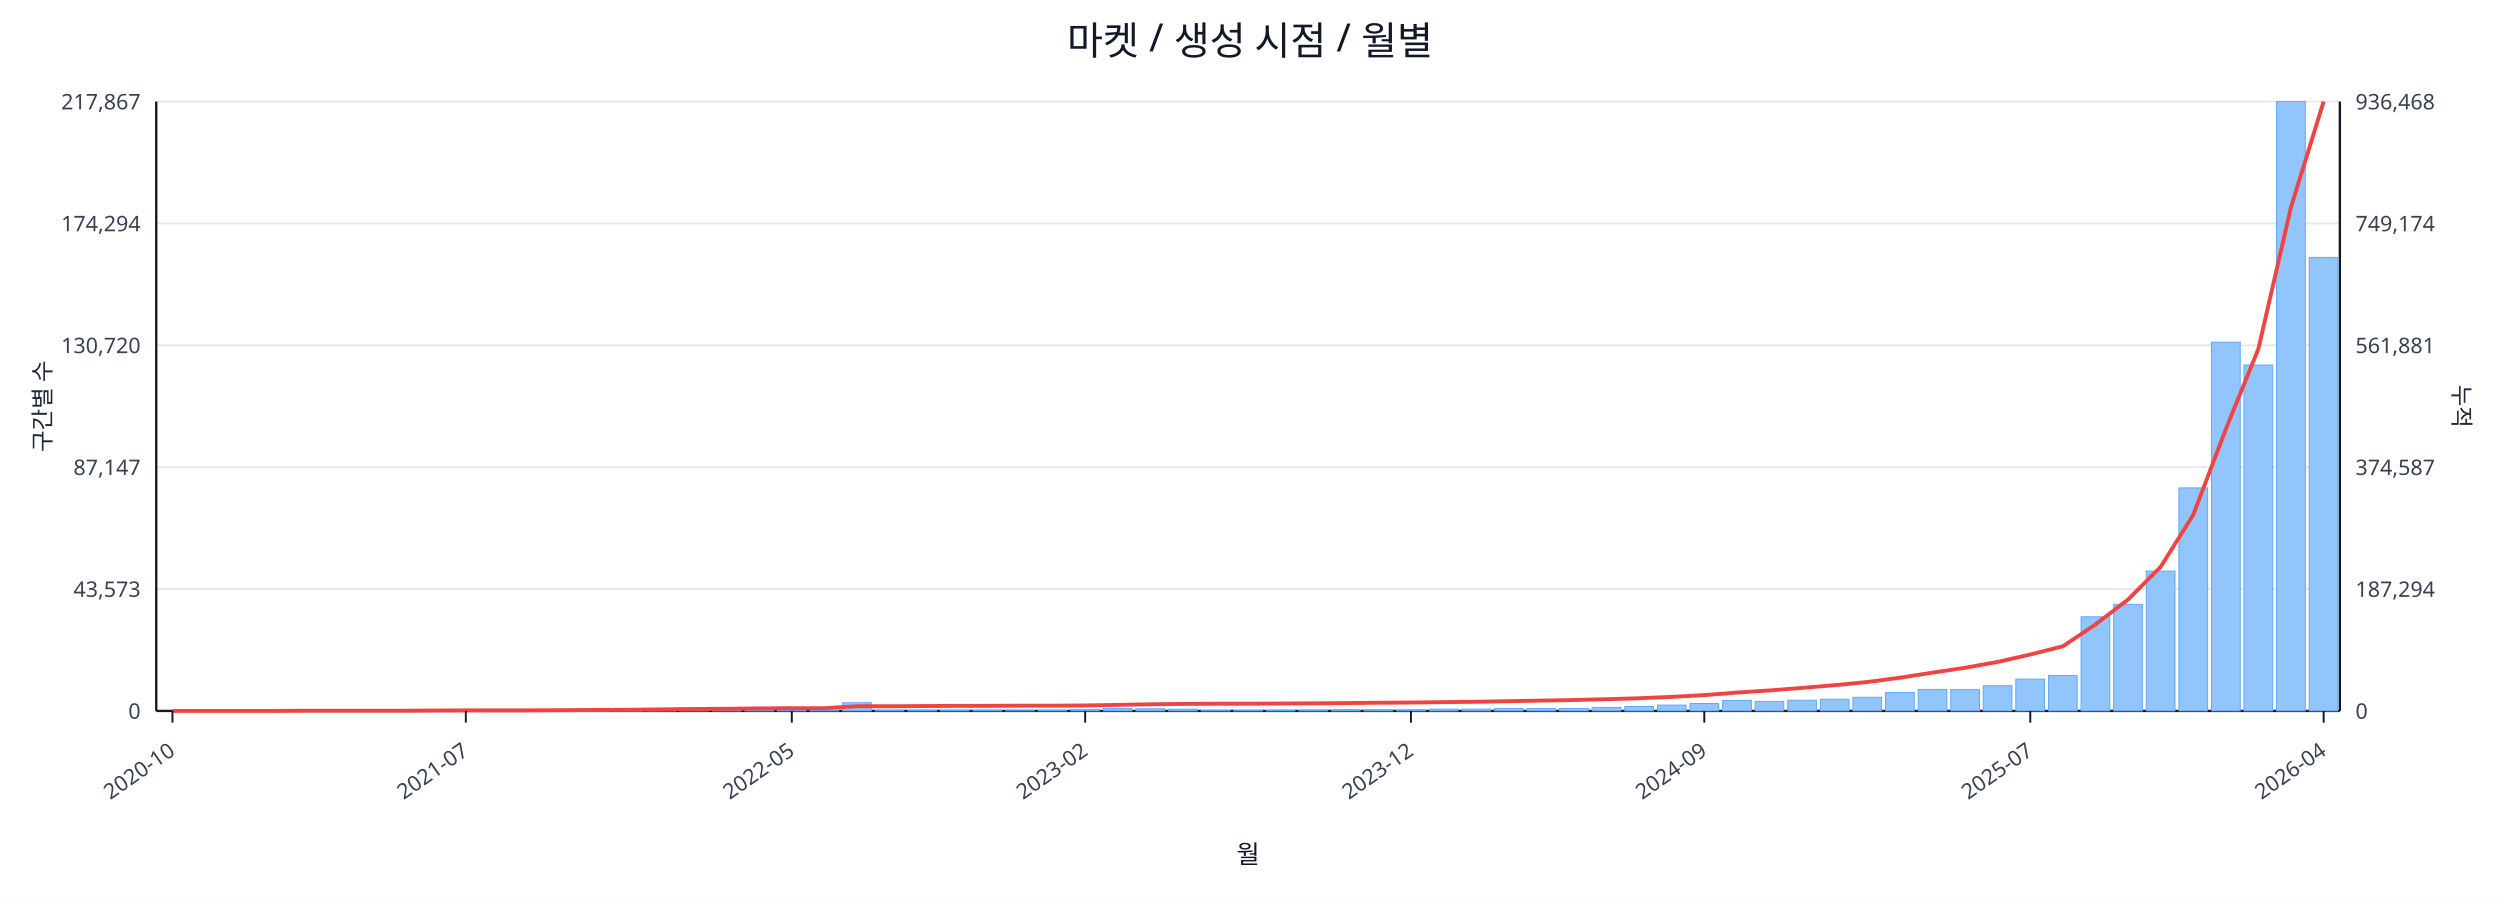
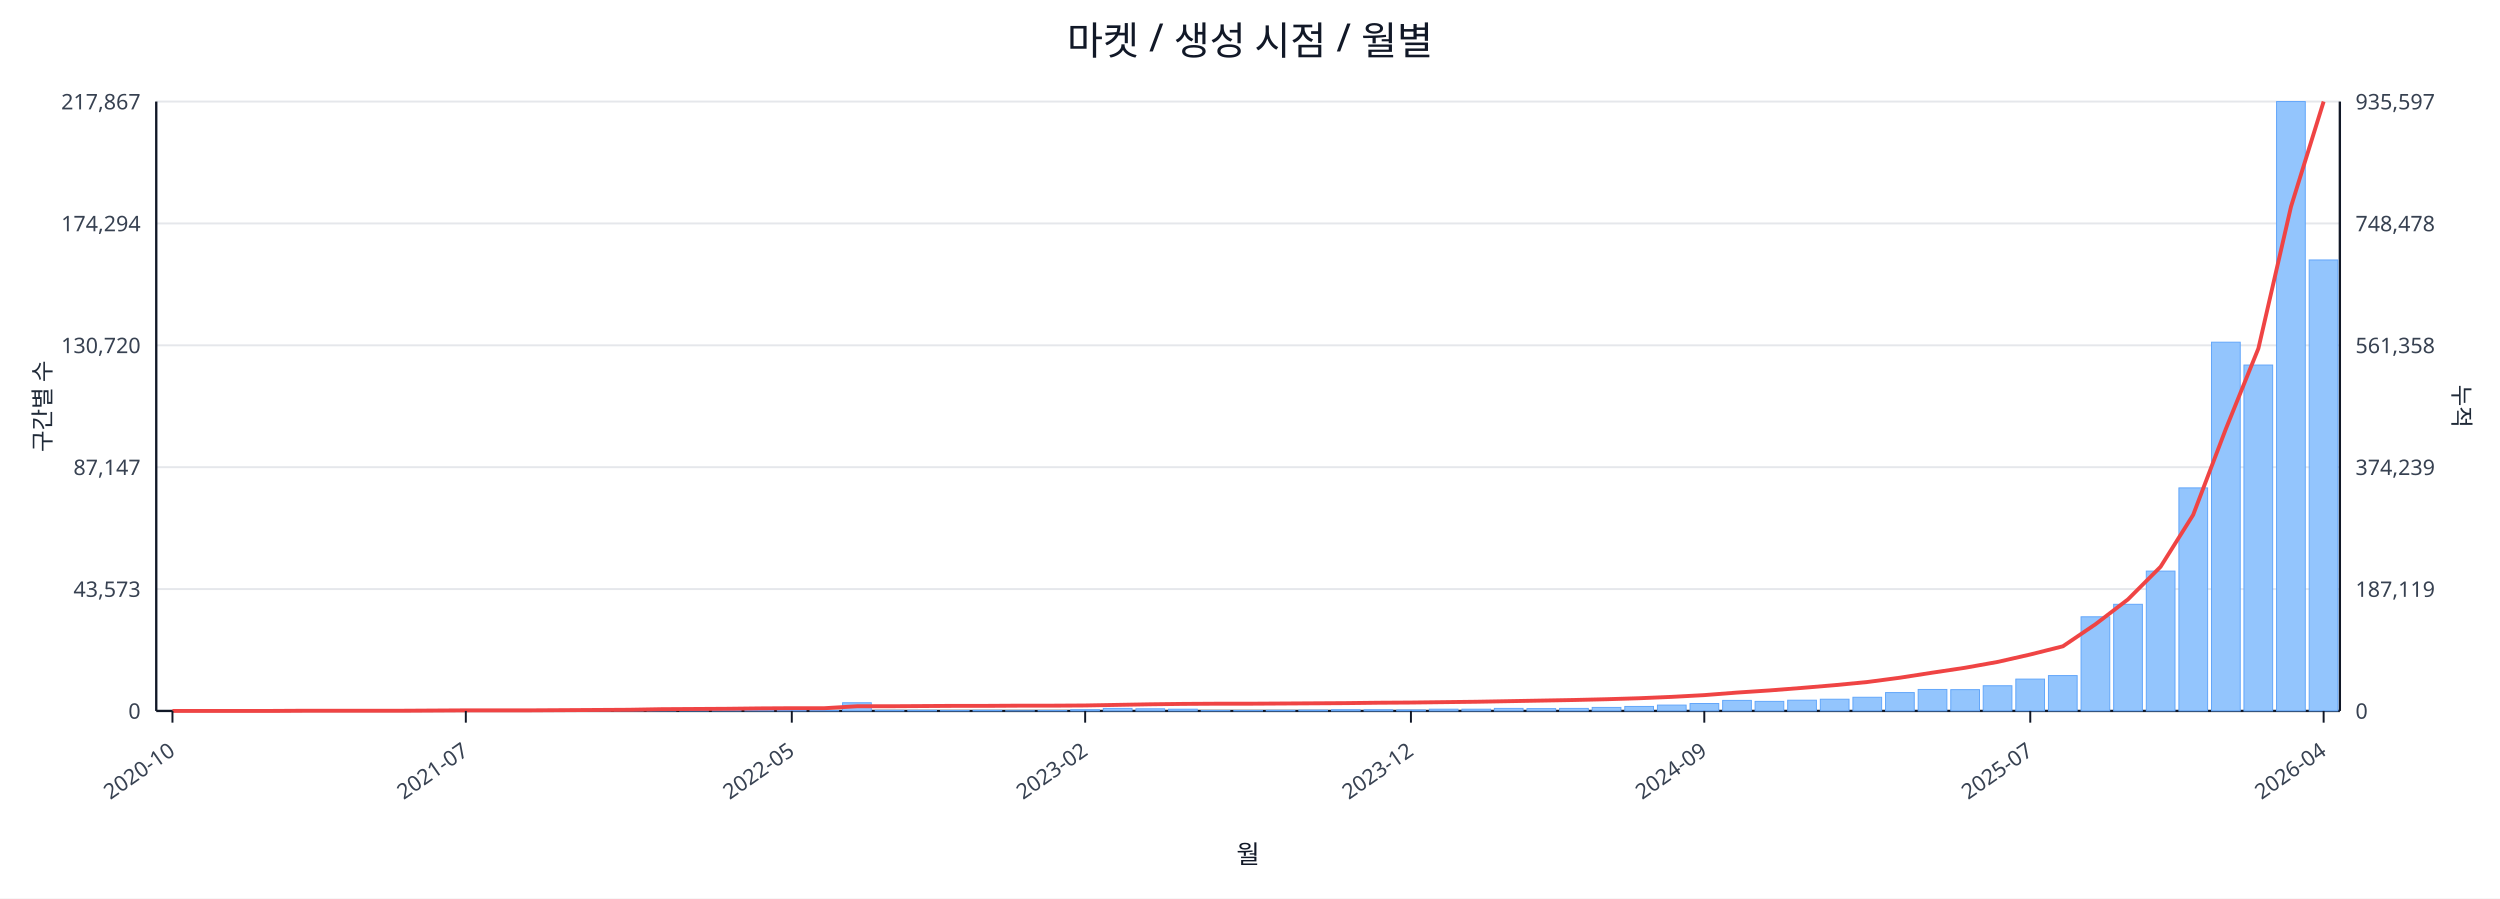
<svg xmlns="http://www.w3.org/2000/svg" width="1280" height="460" viewBox="0 0 1280 460">
  <rect x="0" y="0" width="100%" height="100%" fill="#ffffff" />
  <text x="640.0" y="28" font-size="20" text-anchor="middle" font-family="sans-serif" fill="#111827">마켓 / 생성 시점 / 월별</text>
  <line x1="80.0" y1="52.0" x2="1198.0" y2="52.0" stroke="#e5e7eb" stroke-width="1" />
  <text x="72.0" y="56.0" font-size="11" text-anchor="end" font-family="sans-serif" fill="#374151">217,867</text>
-   <text x="1206.0" y="56.0" font-size="11" text-anchor="start" font-family="sans-serif" fill="#374151">936,468</text>
+   <text x="1206.0" y="56.0" font-size="11" text-anchor="start" font-family="sans-serif" fill="#374151">935,597</text>
  <line x1="80.0" y1="114.4" x2="1198.0" y2="114.4" stroke="#e5e7eb" stroke-width="1" />
  <text x="72.0" y="118.4" font-size="11" text-anchor="end" font-family="sans-serif" fill="#374151">174,294</text>
-   <text x="1206.0" y="118.4" font-size="11" text-anchor="start" font-family="sans-serif" fill="#374151">749,174</text>
+   <text x="1206.0" y="118.4" font-size="11" text-anchor="start" font-family="sans-serif" fill="#374151">748,478</text>
  <line x1="80.0" y1="176.8" x2="1198.0" y2="176.8" stroke="#e5e7eb" stroke-width="1" />
  <text x="72.0" y="180.8" font-size="11" text-anchor="end" font-family="sans-serif" fill="#374151">130,720</text>
-   <text x="1206.0" y="180.8" font-size="11" text-anchor="start" font-family="sans-serif" fill="#374151">561,881</text>
+   <text x="1206.0" y="180.8" font-size="11" text-anchor="start" font-family="sans-serif" fill="#374151">561,358</text>
  <line x1="80.0" y1="239.2" x2="1198.0" y2="239.2" stroke="#e5e7eb" stroke-width="1" />
  <text x="72.0" y="243.2" font-size="11" text-anchor="end" font-family="sans-serif" fill="#374151">87,147</text>
-   <text x="1206.0" y="243.2" font-size="11" text-anchor="start" font-family="sans-serif" fill="#374151">374,587</text>
+   <text x="1206.0" y="243.2" font-size="11" text-anchor="start" font-family="sans-serif" fill="#374151">374,239</text>
  <line x1="80.0" y1="301.6" x2="1198.0" y2="301.6" stroke="#e5e7eb" stroke-width="1" />
  <text x="72.0" y="305.6" font-size="11" text-anchor="end" font-family="sans-serif" fill="#374151">43,573</text>
-   <text x="1206.0" y="305.6" font-size="11" text-anchor="start" font-family="sans-serif" fill="#374151">187,294</text>
+   <text x="1206.0" y="305.6" font-size="11" text-anchor="start" font-family="sans-serif" fill="#374151">187,119</text>
  <line x1="80.0" y1="364.0" x2="1198.0" y2="364.0" stroke="#e5e7eb" stroke-width="1" />
  <text x="72.0" y="368.0" font-size="11" text-anchor="end" font-family="sans-serif" fill="#374151">0</text>
  <text x="1206.0" y="368.0" font-size="11" text-anchor="start" font-family="sans-serif" fill="#374151">0</text>
  <line x1="80.0" y1="364.0" x2="1198.0" y2="364.0" stroke="#111827" stroke-width="1.2" />
  <line x1="80.0" y1="52.0" x2="80.0" y2="364.0" stroke="#111827" stroke-width="1.2" />
  <line x1="1198.0" y1="52.0" x2="1198.0" y2="364.0" stroke="#111827" stroke-width="1.2" />
  <rect x="81.0" y="364.0" width="14.7" height="0.0" fill="#93c5fd" stroke="#60a5fa" stroke-width="0.5" />
  <rect x="97.7" y="364.0" width="14.7" height="0.0" fill="#93c5fd" stroke="#60a5fa" stroke-width="0.5" />
  <rect x="114.4" y="364.0" width="14.7" height="0.0" fill="#93c5fd" stroke="#60a5fa" stroke-width="0.5" />
  <rect x="131.1" y="363.9" width="14.7" height="0.1" fill="#93c5fd" stroke="#60a5fa" stroke-width="0.5" />
  <rect x="147.7" y="363.9" width="14.7" height="0.1" fill="#93c5fd" stroke="#60a5fa" stroke-width="0.5" />
  <rect x="164.4" y="363.9" width="14.7" height="0.1" fill="#93c5fd" stroke="#60a5fa" stroke-width="0.5" />
  <rect x="181.1" y="363.9" width="14.7" height="0.1" fill="#93c5fd" stroke="#60a5fa" stroke-width="0.5" />
  <rect x="197.8" y="363.8" width="14.7" height="0.2" fill="#93c5fd" stroke="#60a5fa" stroke-width="0.5" />
  <rect x="214.5" y="363.7" width="14.7" height="0.3" fill="#93c5fd" stroke="#60a5fa" stroke-width="0.5" />
  <rect x="231.2" y="363.8" width="14.7" height="0.2" fill="#93c5fd" stroke="#60a5fa" stroke-width="0.5" />
  <rect x="247.9" y="363.8" width="14.7" height="0.2" fill="#93c5fd" stroke="#60a5fa" stroke-width="0.5" />
  <rect x="264.6" y="363.9" width="14.7" height="0.1" fill="#93c5fd" stroke="#60a5fa" stroke-width="0.5" />
  <rect x="281.2" y="363.7" width="14.7" height="0.3" fill="#93c5fd" stroke="#60a5fa" stroke-width="0.5" />
  <rect x="297.9" y="363.4" width="14.7" height="0.6" fill="#93c5fd" stroke="#60a5fa" stroke-width="0.5" />
  <rect x="314.6" y="363.5" width="14.7" height="0.5" fill="#93c5fd" stroke="#60a5fa" stroke-width="0.5" />
  <rect x="331.3" y="363.1" width="14.7" height="0.9" fill="#93c5fd" stroke="#60a5fa" stroke-width="0.5" />
  <rect x="348.0" y="363.5" width="14.7" height="0.5" fill="#93c5fd" stroke="#60a5fa" stroke-width="0.5" />
  <rect x="364.7" y="363.3" width="14.7" height="0.7" fill="#93c5fd" stroke="#60a5fa" stroke-width="0.5" />
  <rect x="381.4" y="363.4" width="14.7" height="0.6" fill="#93c5fd" stroke="#60a5fa" stroke-width="0.5" />
  <rect x="398.0" y="363.6" width="14.7" height="0.4" fill="#93c5fd" stroke="#60a5fa" stroke-width="0.5" />
  <rect x="414.7" y="363.8" width="14.7" height="0.2" fill="#93c5fd" stroke="#60a5fa" stroke-width="0.5" />
  <rect x="431.4" y="359.8" width="14.7" height="4.2" fill="#93c5fd" stroke="#60a5fa" stroke-width="0.5" />
  <rect x="448.1" y="363.7" width="14.7" height="0.3" fill="#93c5fd" stroke="#60a5fa" stroke-width="0.5" />
  <rect x="464.8" y="363.7" width="14.7" height="0.3" fill="#93c5fd" stroke="#60a5fa" stroke-width="0.5" />
  <rect x="481.5" y="363.8" width="14.7" height="0.2" fill="#93c5fd" stroke="#60a5fa" stroke-width="0.5" />
  <rect x="498.2" y="363.7" width="14.7" height="0.3" fill="#93c5fd" stroke="#60a5fa" stroke-width="0.5" />
  <rect x="514.9" y="363.9" width="14.7" height="0.1" fill="#93c5fd" stroke="#60a5fa" stroke-width="0.5" />
  <rect x="531.5" y="363.8" width="14.7" height="0.2" fill="#93c5fd" stroke="#60a5fa" stroke-width="0.5" />
  <rect x="548.2" y="363.4" width="14.7" height="0.6" fill="#93c5fd" stroke="#60a5fa" stroke-width="0.5" />
  <rect x="564.9" y="362.7" width="14.7" height="1.3" fill="#93c5fd" stroke="#60a5fa" stroke-width="0.5" />
  <rect x="581.6" y="362.9" width="14.7" height="1.1" fill="#93c5fd" stroke="#60a5fa" stroke-width="0.5" />
  <rect x="598.3" y="363.1" width="14.7" height="0.9" fill="#93c5fd" stroke="#60a5fa" stroke-width="0.5" />
  <rect x="615.0" y="363.8" width="14.7" height="0.2" fill="#93c5fd" stroke="#60a5fa" stroke-width="0.5" />
  <rect x="631.7" y="363.8" width="14.7" height="0.2" fill="#93c5fd" stroke="#60a5fa" stroke-width="0.5" />
  <rect x="648.3" y="363.7" width="14.7" height="0.3" fill="#93c5fd" stroke="#60a5fa" stroke-width="0.5" />
  <rect x="665.0" y="363.6" width="14.7" height="0.4" fill="#93c5fd" stroke="#60a5fa" stroke-width="0.5" />
  <rect x="681.7" y="363.4" width="14.7" height="0.6" fill="#93c5fd" stroke="#60a5fa" stroke-width="0.5" />
  <rect x="698.4" y="363.4" width="14.7" height="0.6" fill="#93c5fd" stroke="#60a5fa" stroke-width="0.5" />
  <rect x="715.1" y="363.5" width="14.7" height="0.5" fill="#93c5fd" stroke="#60a5fa" stroke-width="0.5" />
  <rect x="731.8" y="363.1" width="14.7" height="0.9" fill="#93c5fd" stroke="#60a5fa" stroke-width="0.5" />
  <rect x="748.5" y="363.1" width="14.7" height="0.9" fill="#93c5fd" stroke="#60a5fa" stroke-width="0.5" />
  <rect x="765.1" y="362.7" width="14.7" height="1.3" fill="#93c5fd" stroke="#60a5fa" stroke-width="0.5" />
  <rect x="781.8" y="362.8" width="14.7" height="1.2" fill="#93c5fd" stroke="#60a5fa" stroke-width="0.5" />
  <rect x="798.5" y="362.7" width="14.7" height="1.3" fill="#93c5fd" stroke="#60a5fa" stroke-width="0.5" />
  <rect x="815.2" y="362.2" width="14.7" height="1.8" fill="#93c5fd" stroke="#60a5fa" stroke-width="0.5" />
  <rect x="831.9" y="361.7" width="14.7" height="2.3" fill="#93c5fd" stroke="#60a5fa" stroke-width="0.5" />
  <rect x="848.6" y="361.0" width="14.7" height="3.0" fill="#93c5fd" stroke="#60a5fa" stroke-width="0.5" />
  <rect x="865.3" y="360.2" width="14.7" height="3.8" fill="#93c5fd" stroke="#60a5fa" stroke-width="0.5" />
  <rect x="882.0" y="358.6" width="14.7" height="5.4" fill="#93c5fd" stroke="#60a5fa" stroke-width="0.5" />
  <rect x="898.6" y="359.1" width="14.7" height="4.9" fill="#93c5fd" stroke="#60a5fa" stroke-width="0.5" />
  <rect x="915.3" y="358.5" width="14.7" height="5.5" fill="#93c5fd" stroke="#60a5fa" stroke-width="0.5" />
  <rect x="932.0" y="358.0" width="14.7" height="6.0" fill="#93c5fd" stroke="#60a5fa" stroke-width="0.5" />
  <rect x="948.7" y="357.0" width="14.7" height="7.0" fill="#93c5fd" stroke="#60a5fa" stroke-width="0.5" />
  <rect x="965.4" y="354.6" width="14.7" height="9.4" fill="#93c5fd" stroke="#60a5fa" stroke-width="0.5" />
  <rect x="982.1" y="353.0" width="14.7" height="11.0" fill="#93c5fd" stroke="#60a5fa" stroke-width="0.5" />
  <rect x="998.8" y="353.1" width="14.7" height="10.9" fill="#93c5fd" stroke="#60a5fa" stroke-width="0.5" />
  <rect x="1015.4" y="351.1" width="14.7" height="12.9" fill="#93c5fd" stroke="#60a5fa" stroke-width="0.5" />
  <rect x="1032.1" y="347.7" width="14.7" height="16.3" fill="#93c5fd" stroke="#60a5fa" stroke-width="0.5" />
  <rect x="1048.8" y="345.9" width="14.7" height="18.1" fill="#93c5fd" stroke="#60a5fa" stroke-width="0.5" />
  <rect x="1065.5" y="315.8" width="14.7" height="48.2" fill="#93c5fd" stroke="#60a5fa" stroke-width="0.5" />
  <rect x="1082.2" y="309.4" width="14.7" height="54.6" fill="#93c5fd" stroke="#60a5fa" stroke-width="0.5" />
  <rect x="1098.9" y="292.4" width="14.7" height="71.6" fill="#93c5fd" stroke="#60a5fa" stroke-width="0.5" />
  <rect x="1115.6" y="249.8" width="14.7" height="114.2" fill="#93c5fd" stroke="#60a5fa" stroke-width="0.5" />
  <rect x="1132.3" y="175.2" width="14.7" height="188.8" fill="#93c5fd" stroke="#60a5fa" stroke-width="0.5" />
  <rect x="1148.9" y="186.9" width="14.7" height="177.1" fill="#93c5fd" stroke="#60a5fa" stroke-width="0.5" />
  <rect x="1165.6" y="52.0" width="14.7" height="312.0" fill="#93c5fd" stroke="#60a5fa" stroke-width="0.5" />
-   <rect x="1182.3" y="131.8" width="14.7" height="232.2" fill="#93c5fd" stroke="#60a5fa" stroke-width="0.5" />
-   <polyline fill="none" stroke="#ef4444" stroke-width="2" points="88.3,364.0 105.0,364.0 121.7,364.0 138.4,364.0 155.1,363.9 171.8,363.9 188.5,363.9 205.1,363.9 221.8,363.8 238.5,363.7 255.2,363.7 271.9,363.7 288.6,363.6 305.3,363.5 322.0,363.4 338.6,363.2 355.3,363.0 372.0,362.9 388.7,362.7 405.4,362.6 422.1,362.6 438.8,361.6 455.4,361.6 472.1,361.5 488.8,361.4 505.5,361.4 522.2,361.3 538.9,361.3 555.6,361.2 572.3,360.9 588.9,360.6 605.6,360.4 622.3,360.3 639.0,360.3 655.7,360.2 672.4,360.1 689.1,360.0 705.7,359.8 722.4,359.7 739.1,359.5 755.8,359.3 772.5,359.0 789.2,358.7 805.9,358.4 822.6,358.0 839.2,357.5 855.9,356.8 872.6,355.9 889.3,354.6 906.0,353.5 922.7,352.2 939.4,350.8 956.0,349.2 972.7,347.0 989.4,344.4 1006.1,341.9 1022.8,338.9 1039.5,335.1 1056.2,330.9 1072.9,319.7 1089.5,307.0 1106.2,290.3 1122.9,263.7 1139.6,219.8 1156.3,178.6 1173.0,106.0 1189.7,52.0" />
+   <rect x="1182.3" y="133.1" width="14.7" height="230.9" fill="#93c5fd" stroke="#60a5fa" stroke-width="0.5" />
+   <polyline fill="none" stroke="#ef4444" stroke-width="2" points="88.3,364.0 105.0,364.0 121.7,364.0 138.4,364.0 155.1,363.9 171.8,363.9 188.5,363.9 205.1,363.9 221.8,363.8 238.5,363.7 255.2,363.7 271.9,363.7 288.6,363.6 305.3,363.5 322.0,363.4 338.6,363.1 355.3,363.0 372.0,362.9 388.7,362.7 405.4,362.6 422.1,362.6 438.8,361.6 455.4,361.6 472.1,361.5 488.8,361.4 505.5,361.4 522.2,361.3 538.9,361.3 555.6,361.2 572.3,360.9 588.9,360.6 605.6,360.4 622.3,360.3 639.0,360.3 655.7,360.2 672.4,360.1 689.1,360.0 705.7,359.8 722.4,359.7 739.1,359.5 755.8,359.3 772.5,359.0 789.2,358.7 805.9,358.4 822.6,358.0 839.2,357.5 855.9,356.8 872.6,355.9 889.3,354.6 906.0,353.5 922.7,352.2 939.4,350.8 956.0,349.2 972.7,347.0 989.4,344.4 1006.1,341.9 1022.8,338.9 1039.5,335.1 1056.2,330.9 1072.9,319.6 1089.5,306.9 1106.2,290.2 1122.9,263.6 1139.6,219.7 1156.3,178.4 1173.0,105.8 1189.7,52.0" />
  <line x1="88.3" y1="364.0" x2="88.3" y2="370.0" stroke="#111827" stroke-width="1" />
  <text x="90.3" y="386.0" font-size="11" text-anchor="end" transform="rotate(-35 90.3 386.0)" font-family="sans-serif" fill="#374151">2020-10</text>
  <line x1="238.5" y1="364.0" x2="238.5" y2="370.0" stroke="#111827" stroke-width="1" />
  <text x="240.5" y="386.0" font-size="11" text-anchor="end" transform="rotate(-35 240.5 386.0)" font-family="sans-serif" fill="#374151">2021-07</text>
  <line x1="405.4" y1="364.0" x2="405.4" y2="370.0" stroke="#111827" stroke-width="1" />
  <text x="407.4" y="386.0" font-size="11" text-anchor="end" transform="rotate(-35 407.4 386.0)" font-family="sans-serif" fill="#374151">2022-05</text>
  <line x1="555.6" y1="364.0" x2="555.6" y2="370.0" stroke="#111827" stroke-width="1" />
  <text x="557.6" y="386.0" font-size="11" text-anchor="end" transform="rotate(-35 557.6 386.0)" font-family="sans-serif" fill="#374151">2023-02</text>
  <line x1="722.4" y1="364.0" x2="722.4" y2="370.0" stroke="#111827" stroke-width="1" />
  <text x="724.4" y="386.0" font-size="11" text-anchor="end" transform="rotate(-35 724.4 386.0)" font-family="sans-serif" fill="#374151">2023-12</text>
  <line x1="872.6" y1="364.0" x2="872.6" y2="370.0" stroke="#111827" stroke-width="1" />
  <text x="874.6" y="386.0" font-size="11" text-anchor="end" transform="rotate(-35 874.6 386.0)" font-family="sans-serif" fill="#374151">2024-09</text>
  <line x1="1039.5" y1="364.0" x2="1039.5" y2="370.0" stroke="#111827" stroke-width="1" />
  <text x="1041.5" y="386.0" font-size="11" text-anchor="end" transform="rotate(-35 1041.5 386.0)" font-family="sans-serif" fill="#374151">2025-07</text>
  <line x1="1189.7" y1="364.0" x2="1189.7" y2="370.0" stroke="#111827" stroke-width="1" />
  <text x="1191.7" y="386.0" font-size="11" text-anchor="end" transform="rotate(-35 1191.7 386.0)" font-family="sans-serif" fill="#374151">2026-04</text>
  <text x="26" y="208.0" font-size="12" transform="rotate(-90 26 208.0)" text-anchor="middle" font-family="sans-serif" fill="#1f2937">구간별 수</text>
  <text x="1256.0" y="208.0" font-size="12" transform="rotate(90 1256.0 208.0)" text-anchor="middle" font-family="sans-serif" fill="#1f2937">누적</text>
  <text x="639.0" y="442.0" font-size="13" text-anchor="middle" font-family="sans-serif" fill="#111827">월</text>
</svg>
